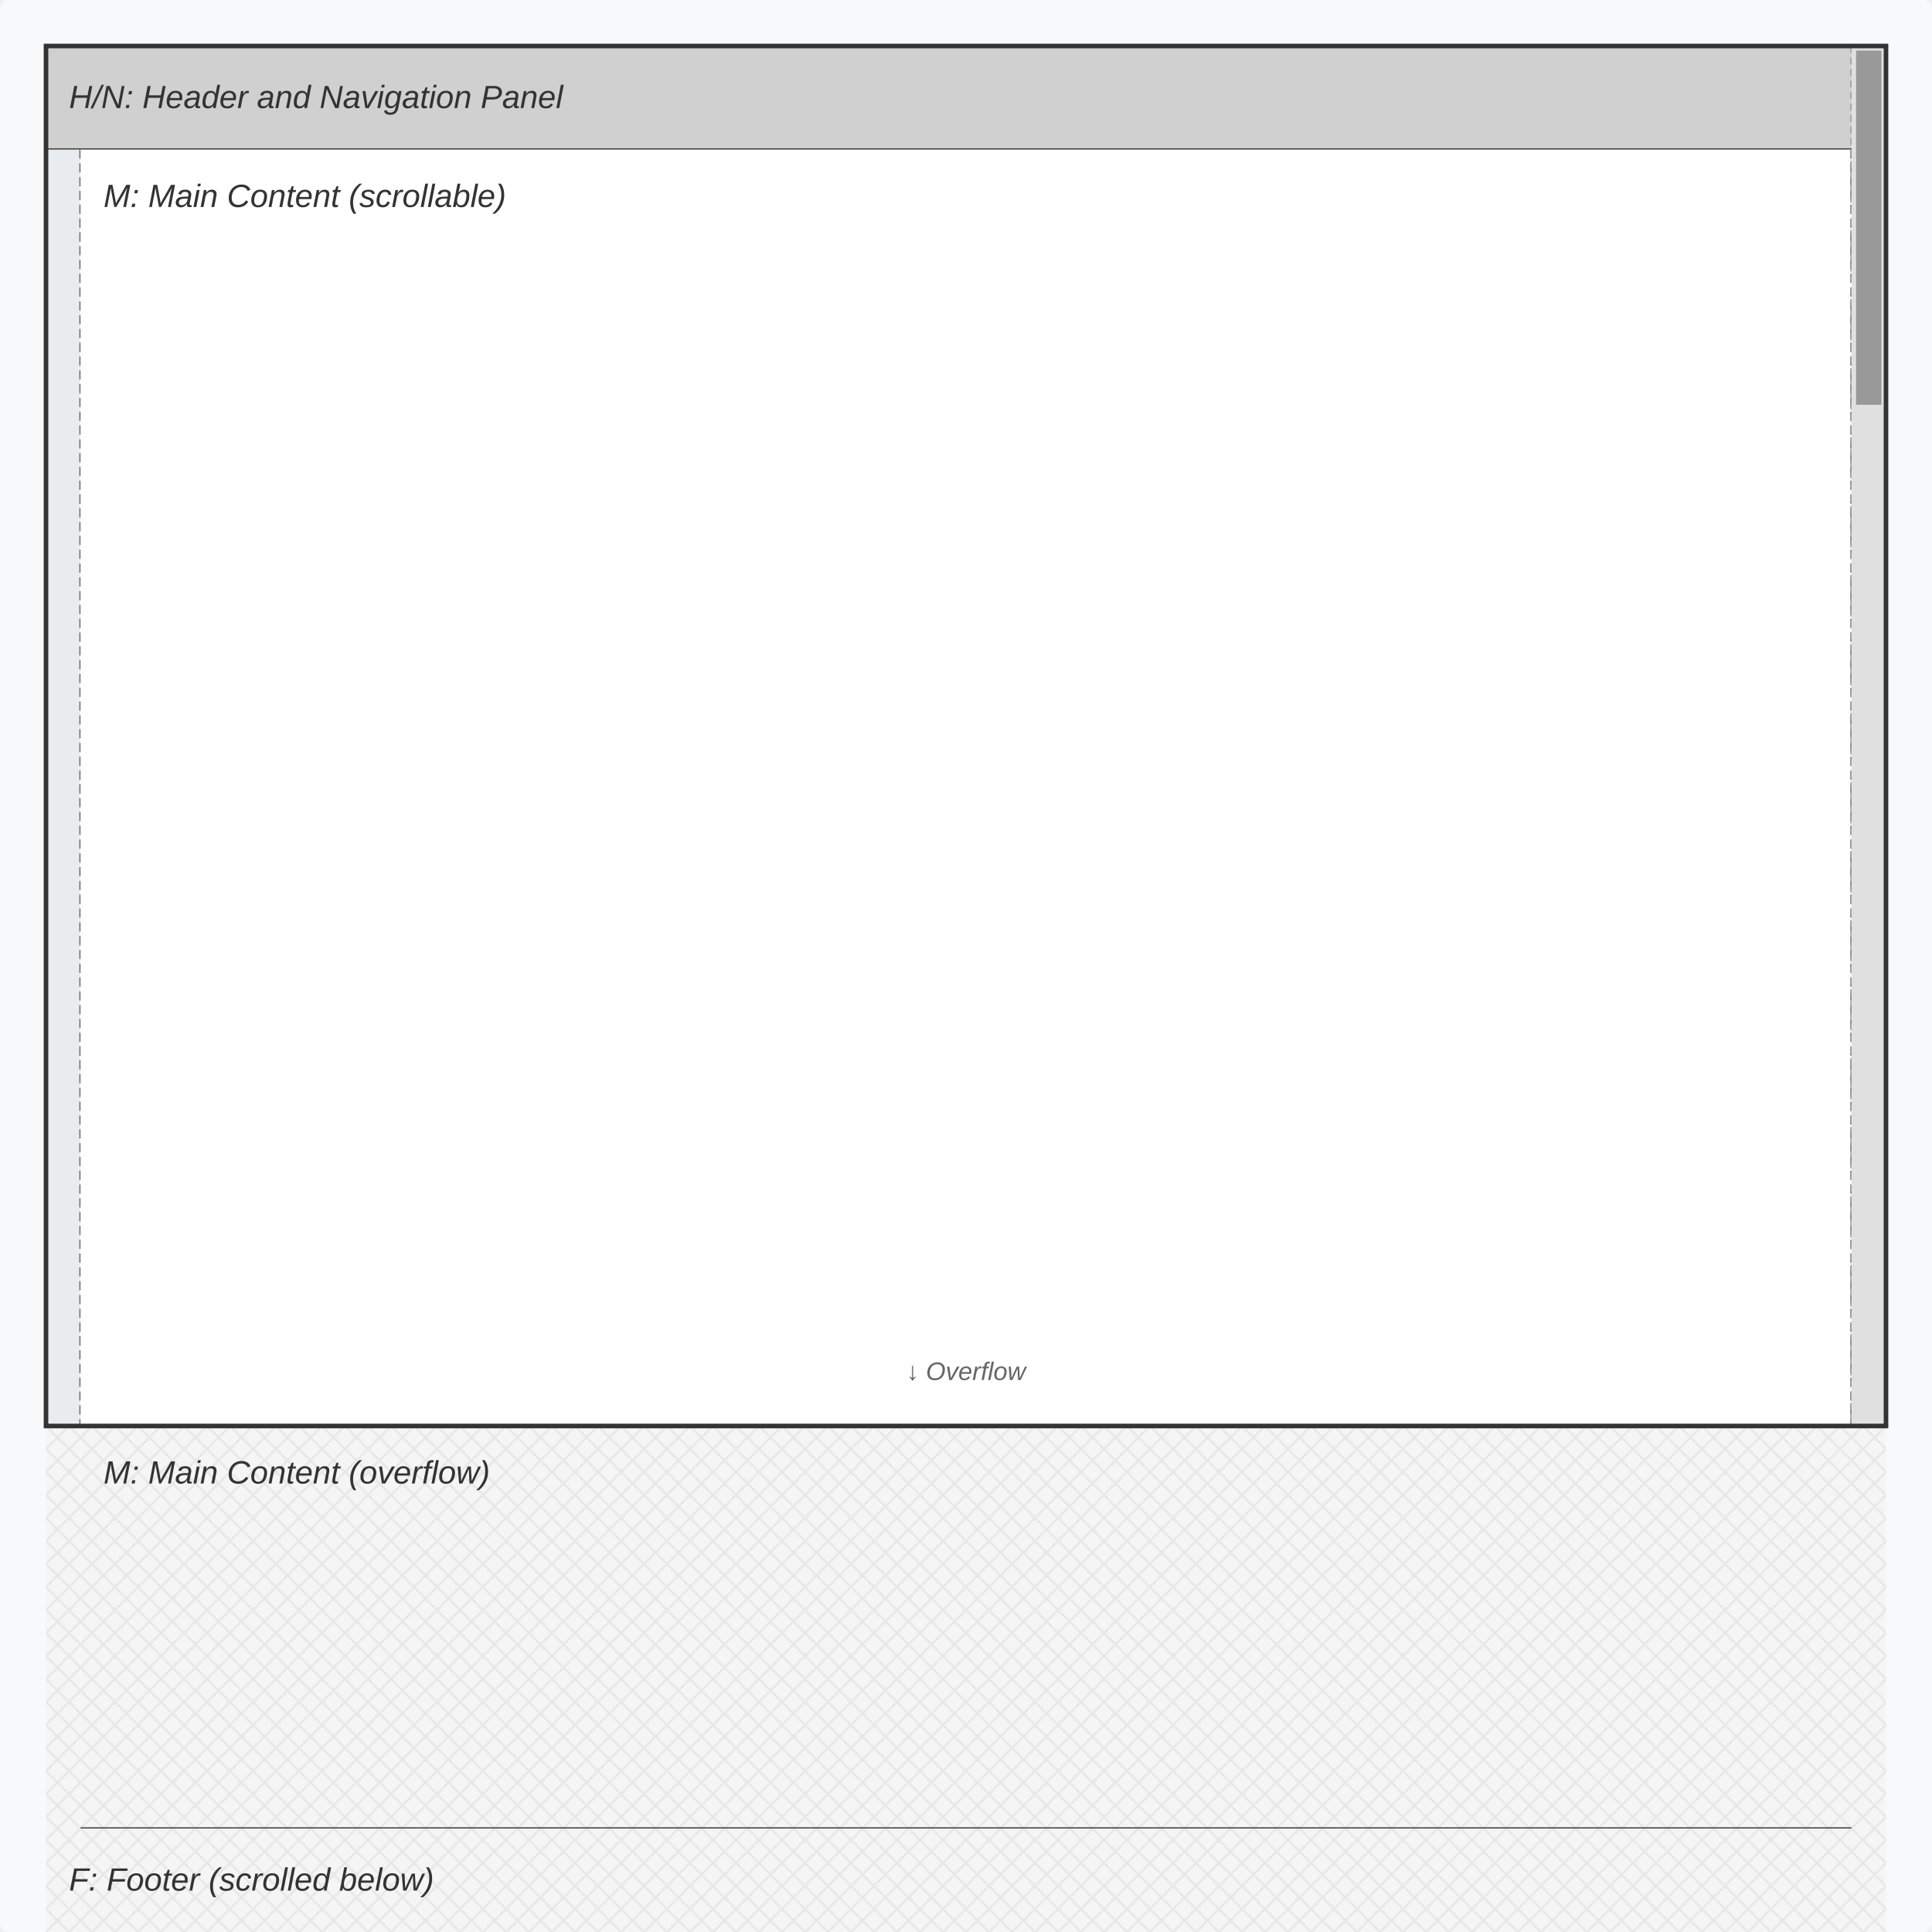
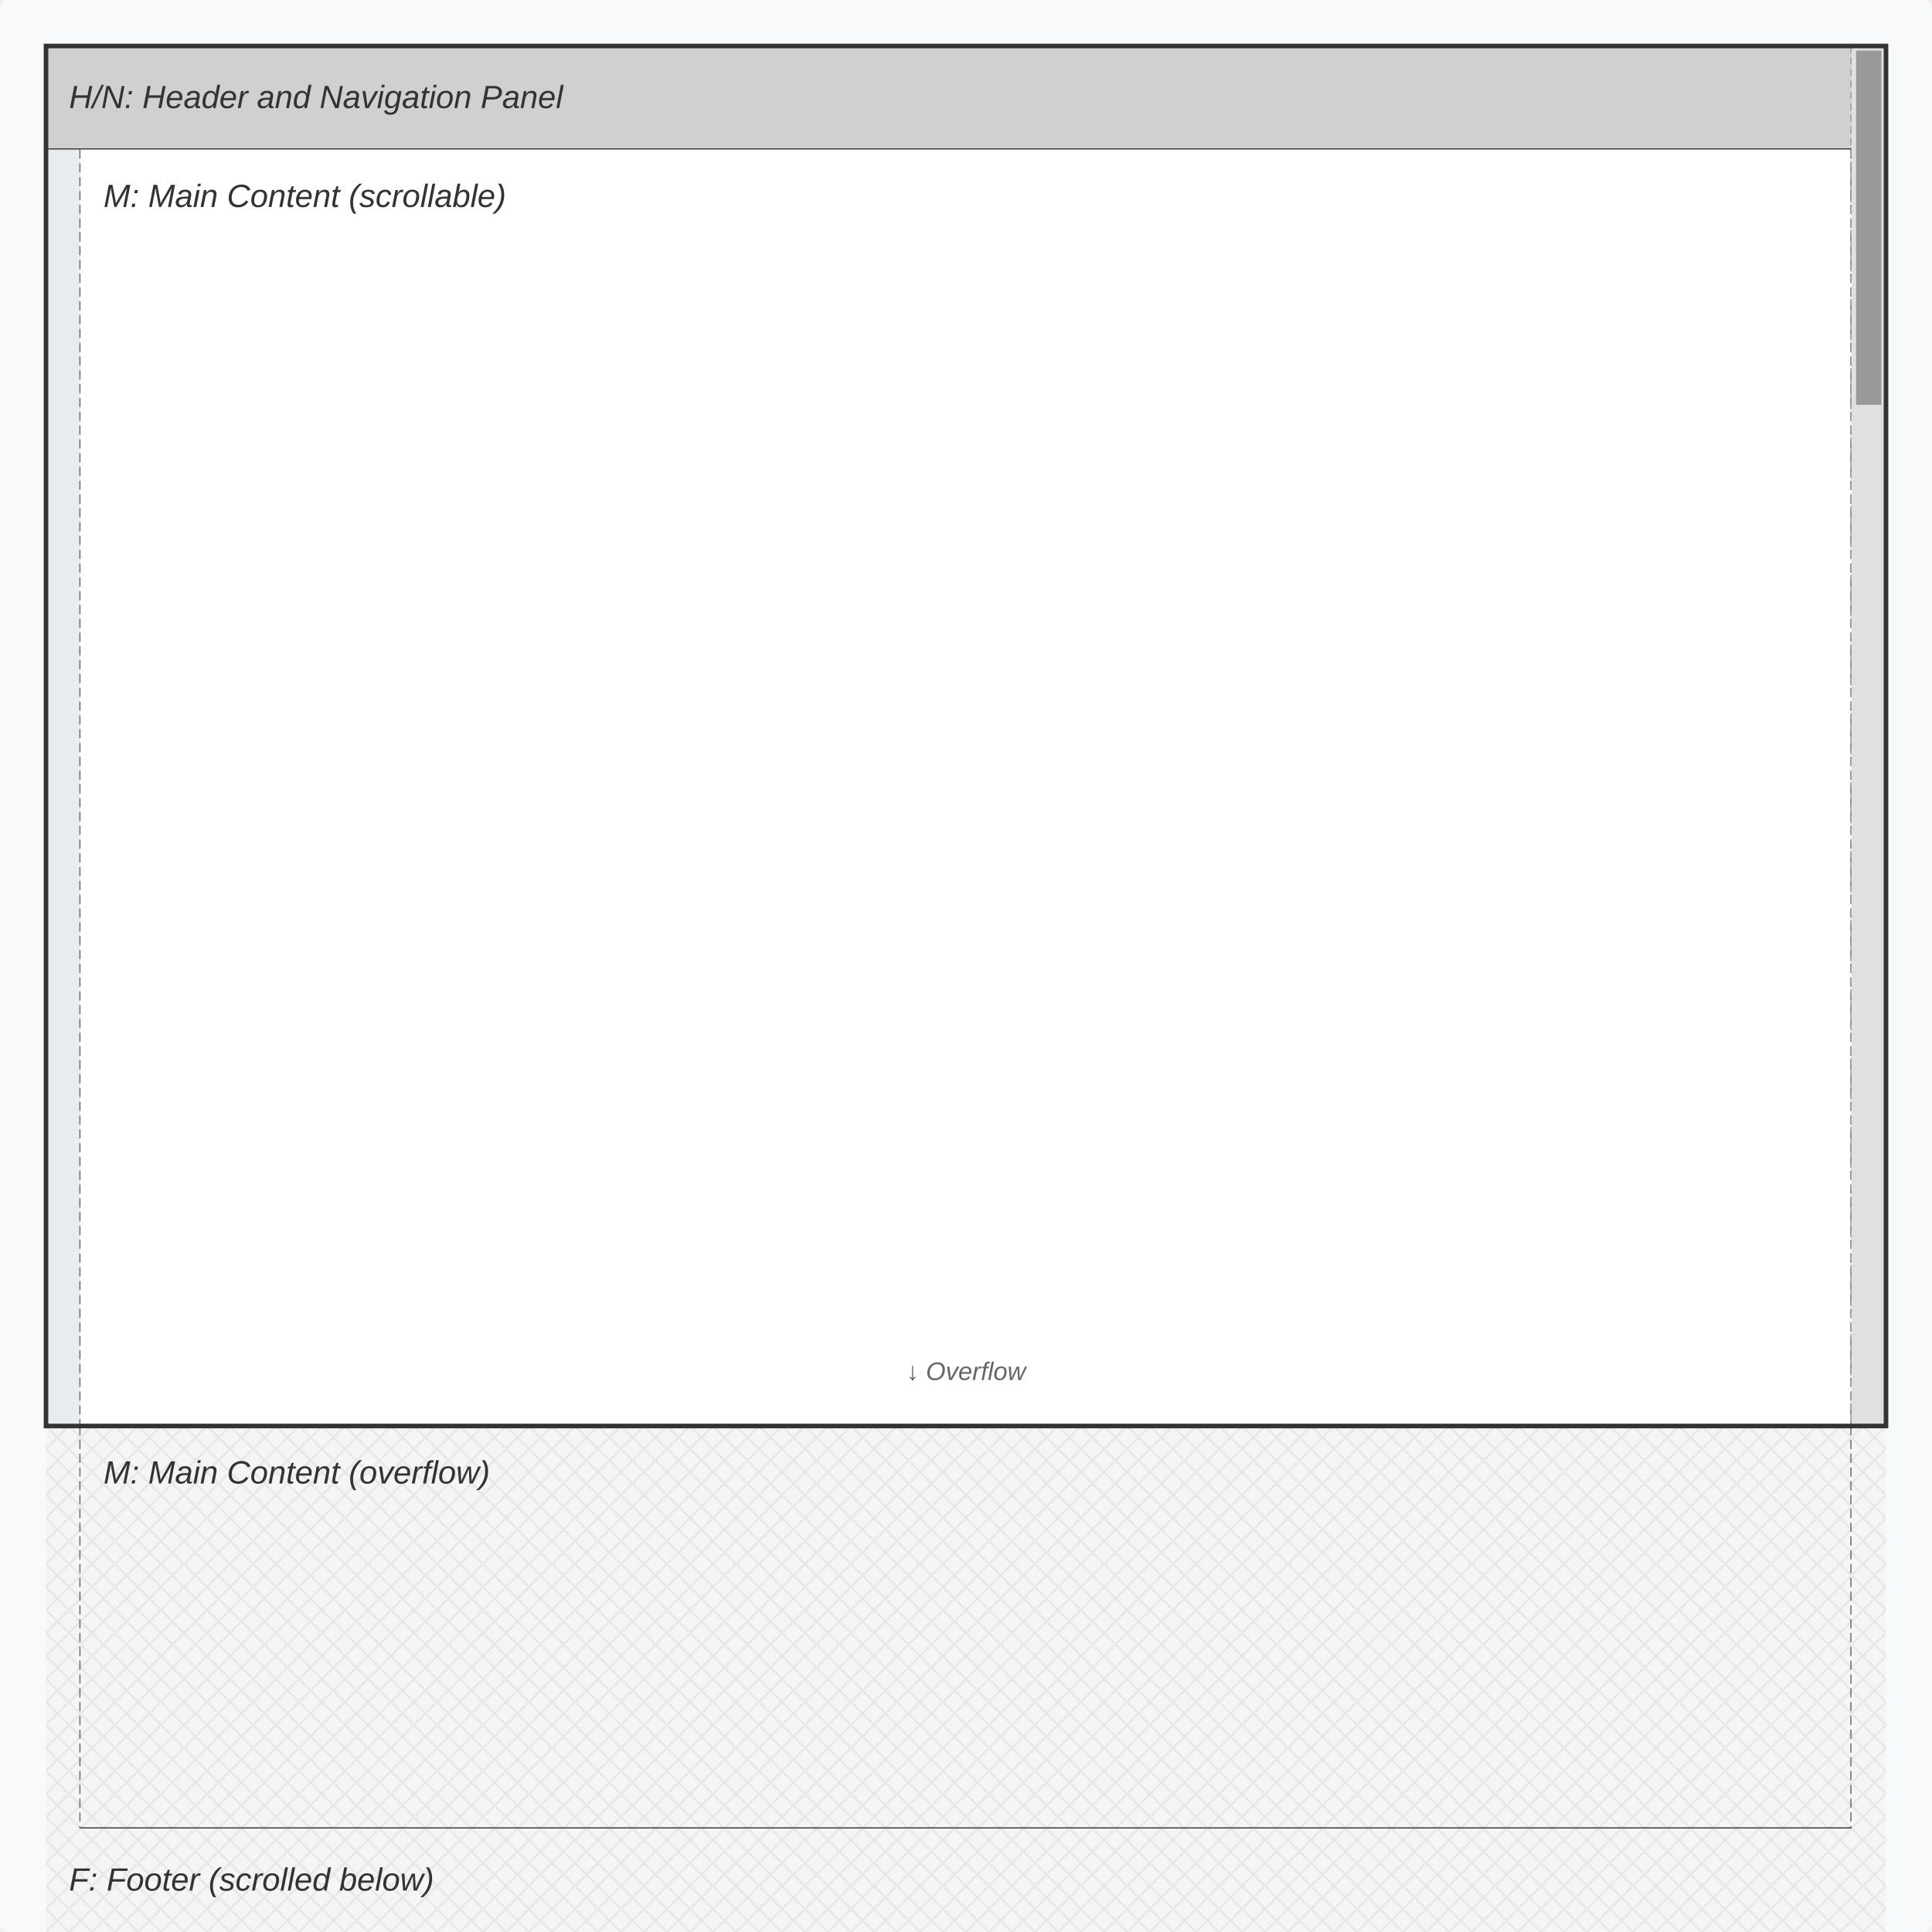
<svg xmlns="http://www.w3.org/2000/svg" viewBox="0 0 840 840" width="840" height="840">
  <defs>
    <style>
      .container-bg { fill: #f8f9fa; }
      .header-nav { fill: #d0d0d0; }
      .content { fill: #ffffff; }
      .footer { fill: #d0d0d0; }
      .gutter { fill: #e9ecef; }
      .overflow-bg { fill: url(#overflowPattern); }
      .main-screen-border { stroke: #333; stroke-width: 2; fill: none; }
      .block-border { stroke: #333; stroke-width: 1; fill: none; }
      .gutter-edge { stroke: #666; stroke-width: 1; stroke-dasharray: 4,2; fill: none; }
      .scrollbar-track { fill: #e0e0e0; }
      .scrollbar-thumb { fill: #999; }
      .scrollbar-border { stroke: #999; stroke-width: 1; stroke-dasharray: 3,2; fill: none; }
      .text { font-family: Arial, sans-serif; font-size: 14px; fill: #333; text-anchor: start; font-style: italic; }
      .text-overflow { font-family: Arial, sans-serif; font-size: 11px; fill: #666; text-anchor: middle; font-style: italic; }
    </style>
    <pattern id="overflowPattern" patternUnits="userSpaceOnUse" width="10" height="10">
      <rect width="10" height="10" fill="#f5f5f5" />
      <path d="M 0,0 L 10,10 M 10,0 L 0,10" stroke="#e8e8e8" stroke-width="1" fill="none" />
    </pattern>
  </defs>
  <rect class="container-bg" x="0" y="0" width="840" height="840" rx="4" />
  <rect class="header-nav" x="20" y="20" width="800" height="45" />
  <line class="block-border" x1="20" y1="65" x2="820" y2="65" />
  <text class="text" x="30" y="47">H/N: Header and Navigation Panel</text>
  <rect class="gutter" x="20" y="65" width="15" height="555" />
  <line class="gutter-edge" x1="35" y1="65" x2="35" y2="620" />
  <rect class="content" x="35" y="65" width="770" height="555" />
  <text class="text" x="45" y="90">M: Main Content (scrollable)</text>
  <text class="text-overflow" x="420" y="600">↓ Overflow</text>
  <line class="gutter-edge" x1="805" y1="65" x2="805" y2="620" />
  <rect class="gutter" x="805" y="65" width="15" height="555" />
  <line class="scrollbar-border" x1="805" y1="20" x2="805" y2="620" />
  <rect fill="#e0e0e0" x="805" y="20" width="15" height="600" />
  <rect class="scrollbar-thumb" x="807" y="22" width="11" height="154" />
  <rect class="gutter overflow-bg" x="20" y="620" width="15" height="175" />
+   <line class="gutter-edge" x1="35" y1="620" x2="35" y2="795" />
  <rect class="content overflow-bg" x="35" y="620" width="770" height="175" />
  <text class="text" x="45" y="645">M: Main Content (overflow)</text>
+   <line class="gutter-edge" x1="805" y1="620" x2="805" y2="795" />
  <rect class="gutter overflow-bg" x="805" y="620" width="15" height="175" />
  <line class="block-border" x1="35" y1="795" x2="805" y2="795" />
  <rect class="footer overflow-bg" x="20" y="795" width="800" height="45" />
  <text class="text" x="30" y="822">F: Footer (scrolled below)</text>
  <rect class="main-screen-border" x="20" y="20" width="800" height="600" />
</svg>
